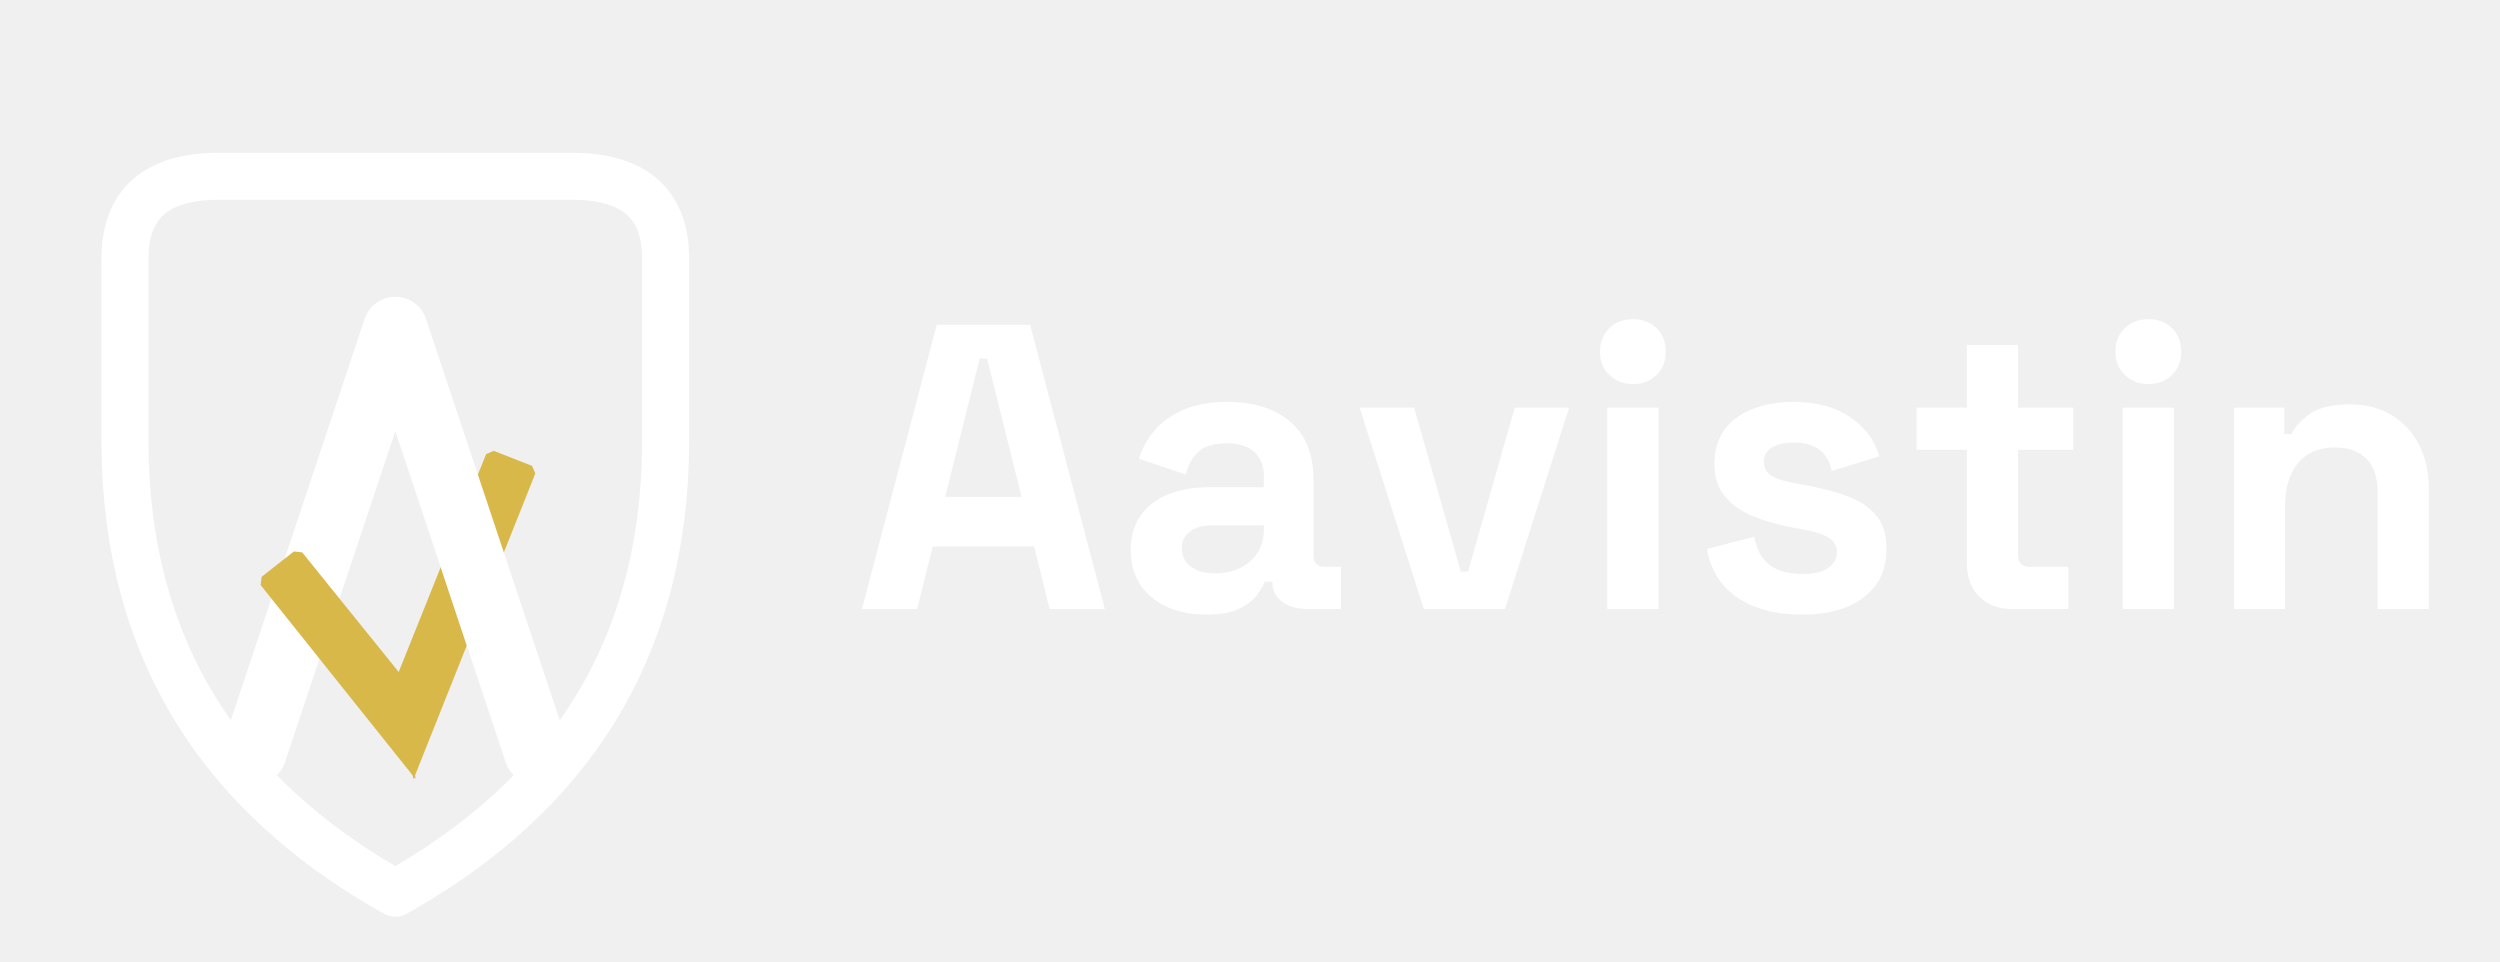
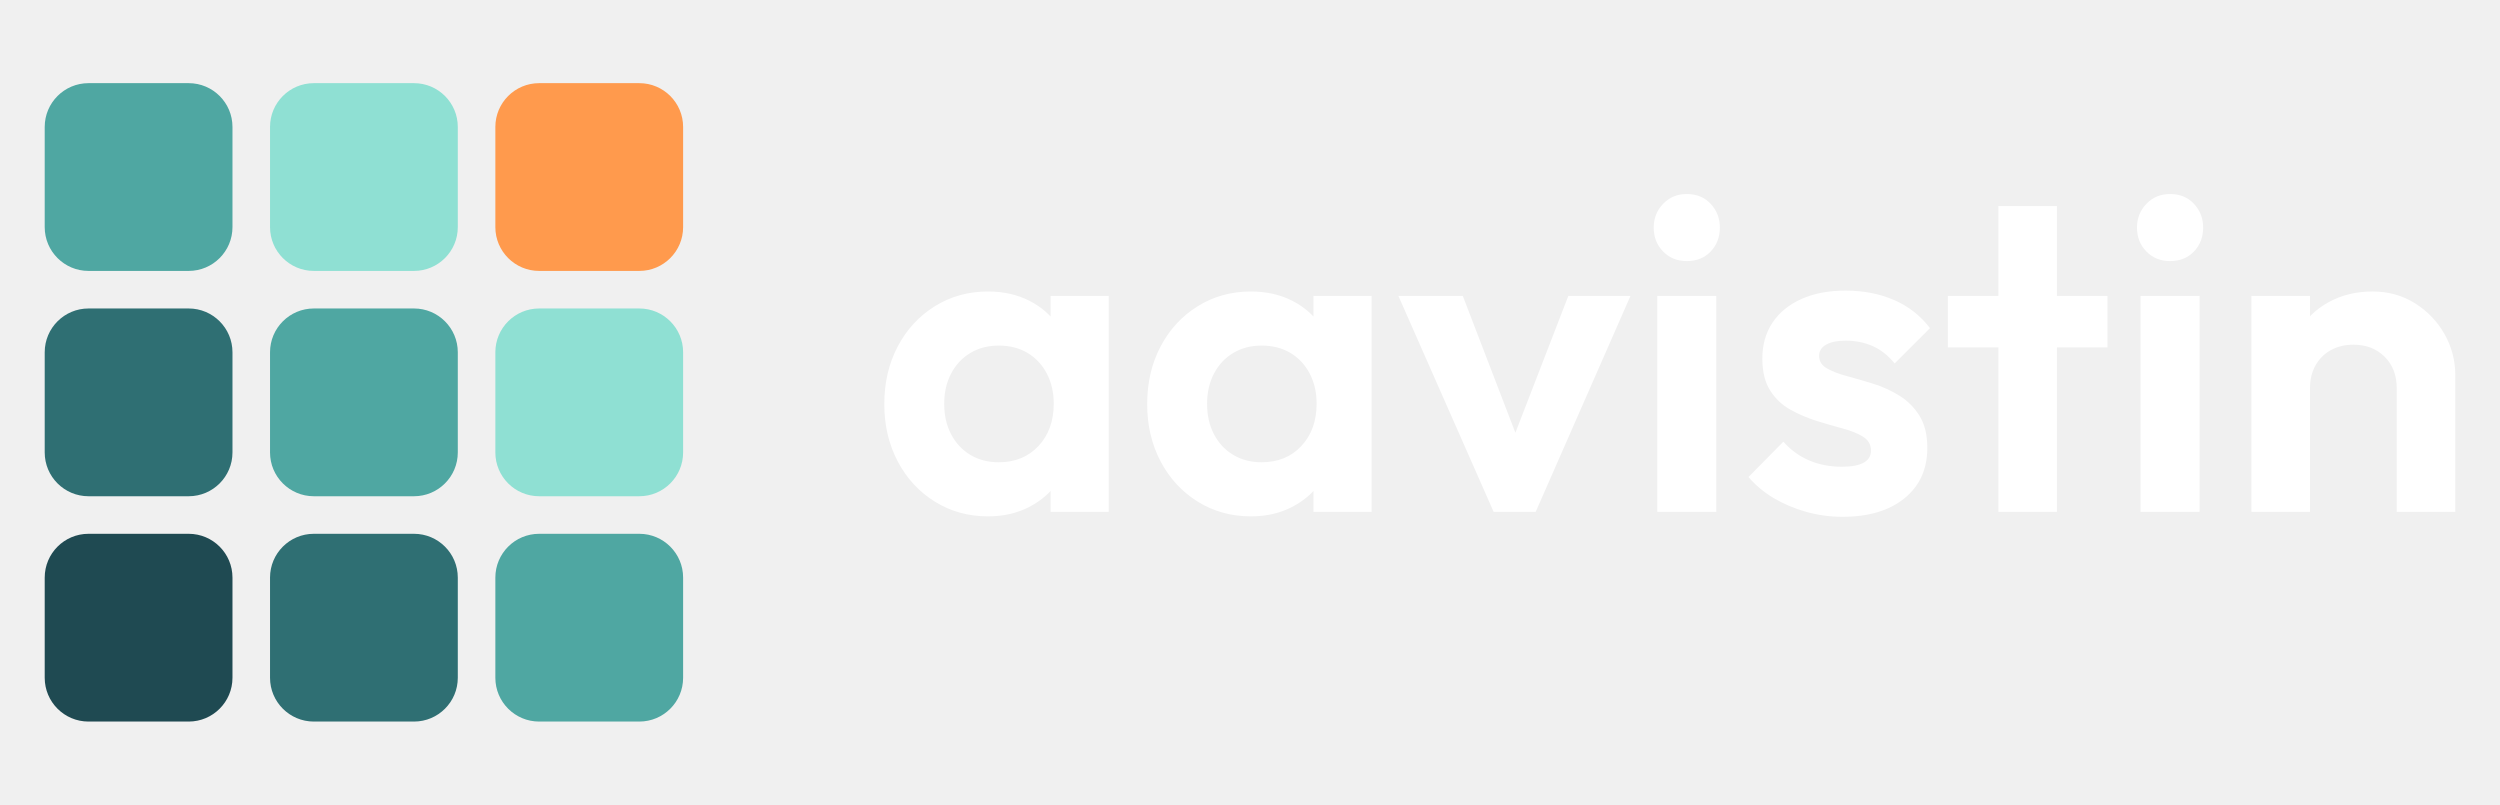
- <svg xmlns="http://www.w3.org/2000/svg" viewBox="0 0 234 90" role="img" aria-label="Aavistin">
-   <g transform="translate(4,11) scale(0.55)">
-     <path d="M14,24 Q14,10 30,10 L90,10 Q106,10 106,24 L106,55 C106,95 85,118 60,132 C35,118 14,95 14,55 Z" fill="none" stroke="#FFFFFF" stroke-width="8" stroke-linejoin="round" />
-     <path d="M60.43,94.72 L75.45,57.29 L76.74,56.72 L83.26,59.28 L83.83,60.57 L63.08,112.65 Z" fill="#D9B84A" />
-     <polyline points="36,108 60,36 84,108" fill="none" stroke="#FFFFFF" stroke-width="11" stroke-linecap="round" stroke-linejoin="round" />
-     <path d="M37.08,79.57 L37.25,78.16 L42.75,73.84 L44.16,74.01 L60.82,94.66 L63.47,112.60 Z" fill="#D9B84A" />
+ <svg xmlns="http://www.w3.org/2000/svg" viewBox="0 0 223.68 72" role="img" aria-label="Aavistin">
+   <g transform="translate(4,7.44) scale(0.56)">
+     <rect x="0" y="0" width="30" height="30" rx="7" fill="#4FA7A2" />
+     <rect x="36" y="0" width="30" height="30" rx="7" fill="#8FE0D3" />
+     <rect x="72" y="0" width="30" height="30" rx="7" fill="#FF9A4D" />
+     <rect x="0" y="36" width="30" height="30" rx="7" fill="#2F6F73" />
+     <rect x="36" y="36" width="30" height="30" rx="7" fill="#4FA7A2" />
+     <rect x="72" y="36" width="30" height="30" rx="7" fill="#8FE0D3" />
+     <rect x="0" y="72" width="30" height="30" rx="7" fill="#1F4A52" />
+     <rect x="36" y="72" width="30" height="30" rx="7" fill="#2F6F73" />
+     <rect x="72" y="72" width="30" height="30" rx="7" fill="#4FA7A2" />
  </g>
-   <path d="M80.68 57 87.68 30.4H96.42L103.41 57H98.24L96.8 51.15H87.3L85.85 57ZM88.47 46.51H95.62L92.39 33.55H91.7ZM112.9 57.53Q110.89 57.53 109.29 56.83Q107.7 56.13 106.77 54.78Q105.84 53.43 105.84 51.49Q105.84 49.55 106.77 48.24Q107.7 46.93 109.35 46.27Q111 45.6 113.13 45.6H118.3V44.54Q118.3 43.21 117.46 42.35Q116.63 41.5 114.8 41.5Q113.02 41.5 112.14 42.31Q111.27 43.13 111 44.42L106.6 42.94Q107.05 41.5 108.06 40.3Q109.07 39.1 110.76 38.36Q112.45 37.62 114.88 37.62Q118.6 37.62 120.77 39.48Q122.94 41.34 122.94 44.88V51.91Q122.94 53.05 124 53.05H125.52V57H122.33Q120.92 57 120.01 56.32Q119.1 55.63 119.1 54.49V54.45H118.38Q118.22 54.91 117.69 55.65Q117.16 56.39 116.02 56.96Q114.88 57.53 112.9 57.53ZM113.74 53.66Q115.75 53.66 117.03 52.53Q118.3 51.41 118.3 49.55V49.17H113.47Q112.14 49.17 111.38 49.74Q110.62 50.31 110.62 51.34Q110.62 52.36 111.42 53.01Q112.22 53.66 113.74 53.66ZM133.27 57 127.26 38.15H132.36L136.73 53.5H137.41L141.78 38.15H146.87L140.87 57ZM150.44 57V38.15H155.23V57ZM152.83 35.95Q151.54 35.95 150.65 35.11Q149.76 34.28 149.76 32.91Q149.76 31.54 150.65 30.7Q151.54 29.87 152.83 29.87Q154.16 29.87 155.04 30.7Q155.91 31.54 155.91 32.91Q155.91 34.28 155.04 35.11Q154.16 35.95 152.83 35.95ZM168.68 57.53Q164.99 57.53 162.63 55.94Q160.28 54.34 159.78 51.38L164.19 50.24Q164.46 51.57 165.08 52.33Q165.71 53.09 166.64 53.41Q167.57 53.73 168.68 53.73Q170.35 53.73 171.15 53.14Q171.94 52.55 171.94 51.68Q171.94 50.81 171.18 50.33Q170.42 49.86 168.75 49.55L167.69 49.36Q165.71 48.98 164.08 48.32Q162.44 47.65 161.46 46.47Q160.47 45.3 160.47 43.43Q160.47 40.62 162.52 39.12Q164.57 37.62 167.92 37.62Q171.07 37.62 173.16 39.03Q175.25 40.43 175.9 42.71L171.45 44.08Q171.15 42.64 170.21 42.03Q169.28 41.42 167.92 41.42Q166.55 41.42 165.83 41.9Q165.1 42.37 165.1 43.21Q165.1 44.12 165.86 44.56Q166.62 44.99 167.92 45.22L168.98 45.41Q171.11 45.79 172.84 46.42Q174.57 47.04 175.57 48.2Q176.58 49.36 176.58 51.34Q176.58 54.3 174.43 55.92Q172.29 57.53 168.68 57.53ZM188.28 57Q186.42 57 185.26 55.84Q184.1 54.68 184.1 52.74V42.1H179.39V38.15H184.1V32.3H188.89V38.15H194.06V42.1H188.89V51.91Q188.89 53.05 189.95 53.05H193.6V57ZM198.69 57V38.15H203.48V57ZM201.08 35.95Q199.79 35.95 198.9 35.11Q198 34.28 198 32.91Q198 31.54 198.9 30.7Q199.79 29.87 201.08 29.87Q202.41 29.87 203.29 30.7Q204.16 31.54 204.16 32.91Q204.16 34.28 203.29 35.11Q202.41 35.95 201.08 35.95ZM209.1 57V38.15H213.81V40.62H214.49Q214.95 39.63 216.2 38.74Q217.46 37.85 220 37.85Q222.21 37.85 223.86 38.86Q225.51 39.86 226.42 41.63Q227.34 43.4 227.34 45.75V57H222.55V46.13Q222.55 44 221.5 42.94Q220.46 41.88 218.52 41.88Q216.32 41.88 215.1 43.34Q213.88 44.8 213.88 47.42V57Z" fill="#FFFFFF" />
+   <path d="M26 1Q19.4 1 14.1 -2.3Q8.8 -5.6 5.8 -11.3Q2.8 -17 2.8 -24.1Q2.8 -31.3 5.8 -37Q8.8 -42.7 14.1 -46Q19.4 -49.3 26 -49.3Q31.2 -49.3 35.3 -47.2Q39.4 -45.1 41.85 -41.35Q44.3 -37.6 44.5 -32.9V-15.5Q44.3 -10.7 41.85 -7Q39.4 -3.3 35.3 -1.15Q31.2 1 26 1ZM28.4 -11.1Q33.9 -11.1 37.3 -14.75Q40.7 -18.4 40.7 -24.2Q40.7 -28 39.15 -30.95Q37.6 -33.9 34.85 -35.55Q32.1 -37.2 28.4 -37.2Q24.8 -37.2 22.05 -35.55Q19.3 -33.9 17.75 -30.95Q16.2 -28 16.2 -24.2Q16.2 -20.3 17.75 -17.35Q19.3 -14.4 22.05 -12.75Q24.8 -11.1 28.4 -11.1ZM40 0V-13L42.1 -24.8L40 -36.4V-48.3H53V0ZM84.8 1Q78.2 1 72.9 -2.3Q67.6 -5.6 64.6 -11.3Q61.6 -17 61.6 -24.1Q61.6 -31.3 64.6 -37Q67.6 -42.7 72.9 -46Q78.2 -49.3 84.8 -49.3Q90 -49.3 94.1 -47.2Q98.2 -45.1 100.65 -41.35Q103.1 -37.6 103.3 -32.9V-15.5Q103.1 -10.7 100.65 -7Q98.2 -3.3 94.1 -1.15Q90 1 84.8 1ZM87.2 -11.1Q92.7 -11.1 96.1 -14.75Q99.5 -18.4 99.5 -24.2Q99.5 -28 97.95 -30.95Q96.4 -33.9 93.65 -35.55Q90.9 -37.2 87.2 -37.2Q83.6 -37.2 80.85 -35.55Q78.1 -33.9 76.55 -30.95Q75 -28 75 -24.2Q75 -20.3 76.55 -17.35Q78.1 -14.4 80.85 -12.75Q83.6 -11.1 87.2 -11.1ZM98.8 0V-13L100.9 -24.8L98.8 -36.4V-48.3H111.8V0ZM139.1 0 117.8 -48.3H132.2L147.5 -8.5H140.4L155.8 -48.3H169.7L148.5 0ZM175.7 0V-48.3H188.9V0ZM182.3 -56.1Q179.1 -56.1 177 -58.25Q174.9 -60.4 174.9 -63.6Q174.9 -66.7 177 -68.9Q179.1 -71.1 182.3 -71.1Q185.6 -71.1 187.65 -68.9Q189.7 -66.7 189.7 -63.6Q189.7 -60.4 187.65 -58.25Q185.6 -56.1 182.3 -56.1ZM217.1 1.1Q213 1.1 209.05 0Q205.1 -1.1 201.8 -3.05Q198.5 -5 196.1 -7.8L203.9 -15.7Q206.4 -12.9 209.7 -11.5Q213 -10.1 217 -10.1Q220.2 -10.1 221.85 -11Q223.5 -11.9 223.5 -13.7Q223.5 -15.7 221.75 -16.8Q220 -17.9 217.2 -18.65Q214.4 -19.4 211.35 -20.35Q208.3 -21.3 205.5 -22.85Q202.7 -24.4 200.95 -27.15Q199.2 -29.9 199.2 -34.3Q199.2 -38.9 201.45 -42.3Q203.7 -45.7 207.9 -47.6Q212.1 -49.5 217.8 -49.5Q223.8 -49.5 228.65 -47.4Q233.5 -45.3 236.7 -41.1L228.8 -33.2Q226.6 -35.9 223.85 -37.1Q221.1 -38.3 217.9 -38.3Q215 -38.3 213.45 -37.4Q211.9 -36.5 211.9 -34.9Q211.9 -33.1 213.65 -32.1Q215.4 -31.1 218.2 -30.35Q221 -29.6 224.05 -28.65Q227.1 -27.7 229.85 -26Q232.6 -24.3 234.35 -21.5Q236.1 -18.7 236.1 -14.3Q236.1 -7.2 231 -3.05Q225.9 1.1 217.1 1.1ZM252 0V-68.4H265.1V0ZM240.7 -36.8V-48.3H276.4V-36.8ZM283.8 0V-48.3H297V0ZM290.4 -56.1Q287.2 -56.1 285.1 -58.25Q283 -60.4 283 -63.6Q283 -66.7 285.1 -68.9Q287.2 -71.1 290.4 -71.1Q293.7 -71.1 295.75 -68.9Q297.8 -66.7 297.8 -63.6Q297.8 -60.4 295.75 -58.25Q293.7 -56.1 290.4 -56.1ZM341.1 0V-27.7Q341.1 -32 338.4 -34.7Q335.7 -37.4 331.4 -37.4Q328.6 -37.4 326.4 -36.2Q324.2 -35 322.95 -32.8Q321.7 -30.6 321.7 -27.7L316.6 -30.3Q316.6 -36 319.05 -40.25Q321.5 -44.5 325.85 -46.9Q330.2 -49.3 335.7 -49.3Q341 -49.3 345.2 -46.65Q349.4 -44 351.8 -39.75Q354.2 -35.5 354.2 -30.6V0ZM308.6 0V-48.3H321.7V0Z" fill="#FFFFFF" transform="translate(78,45.8) scale(0.4)" />
</svg>
